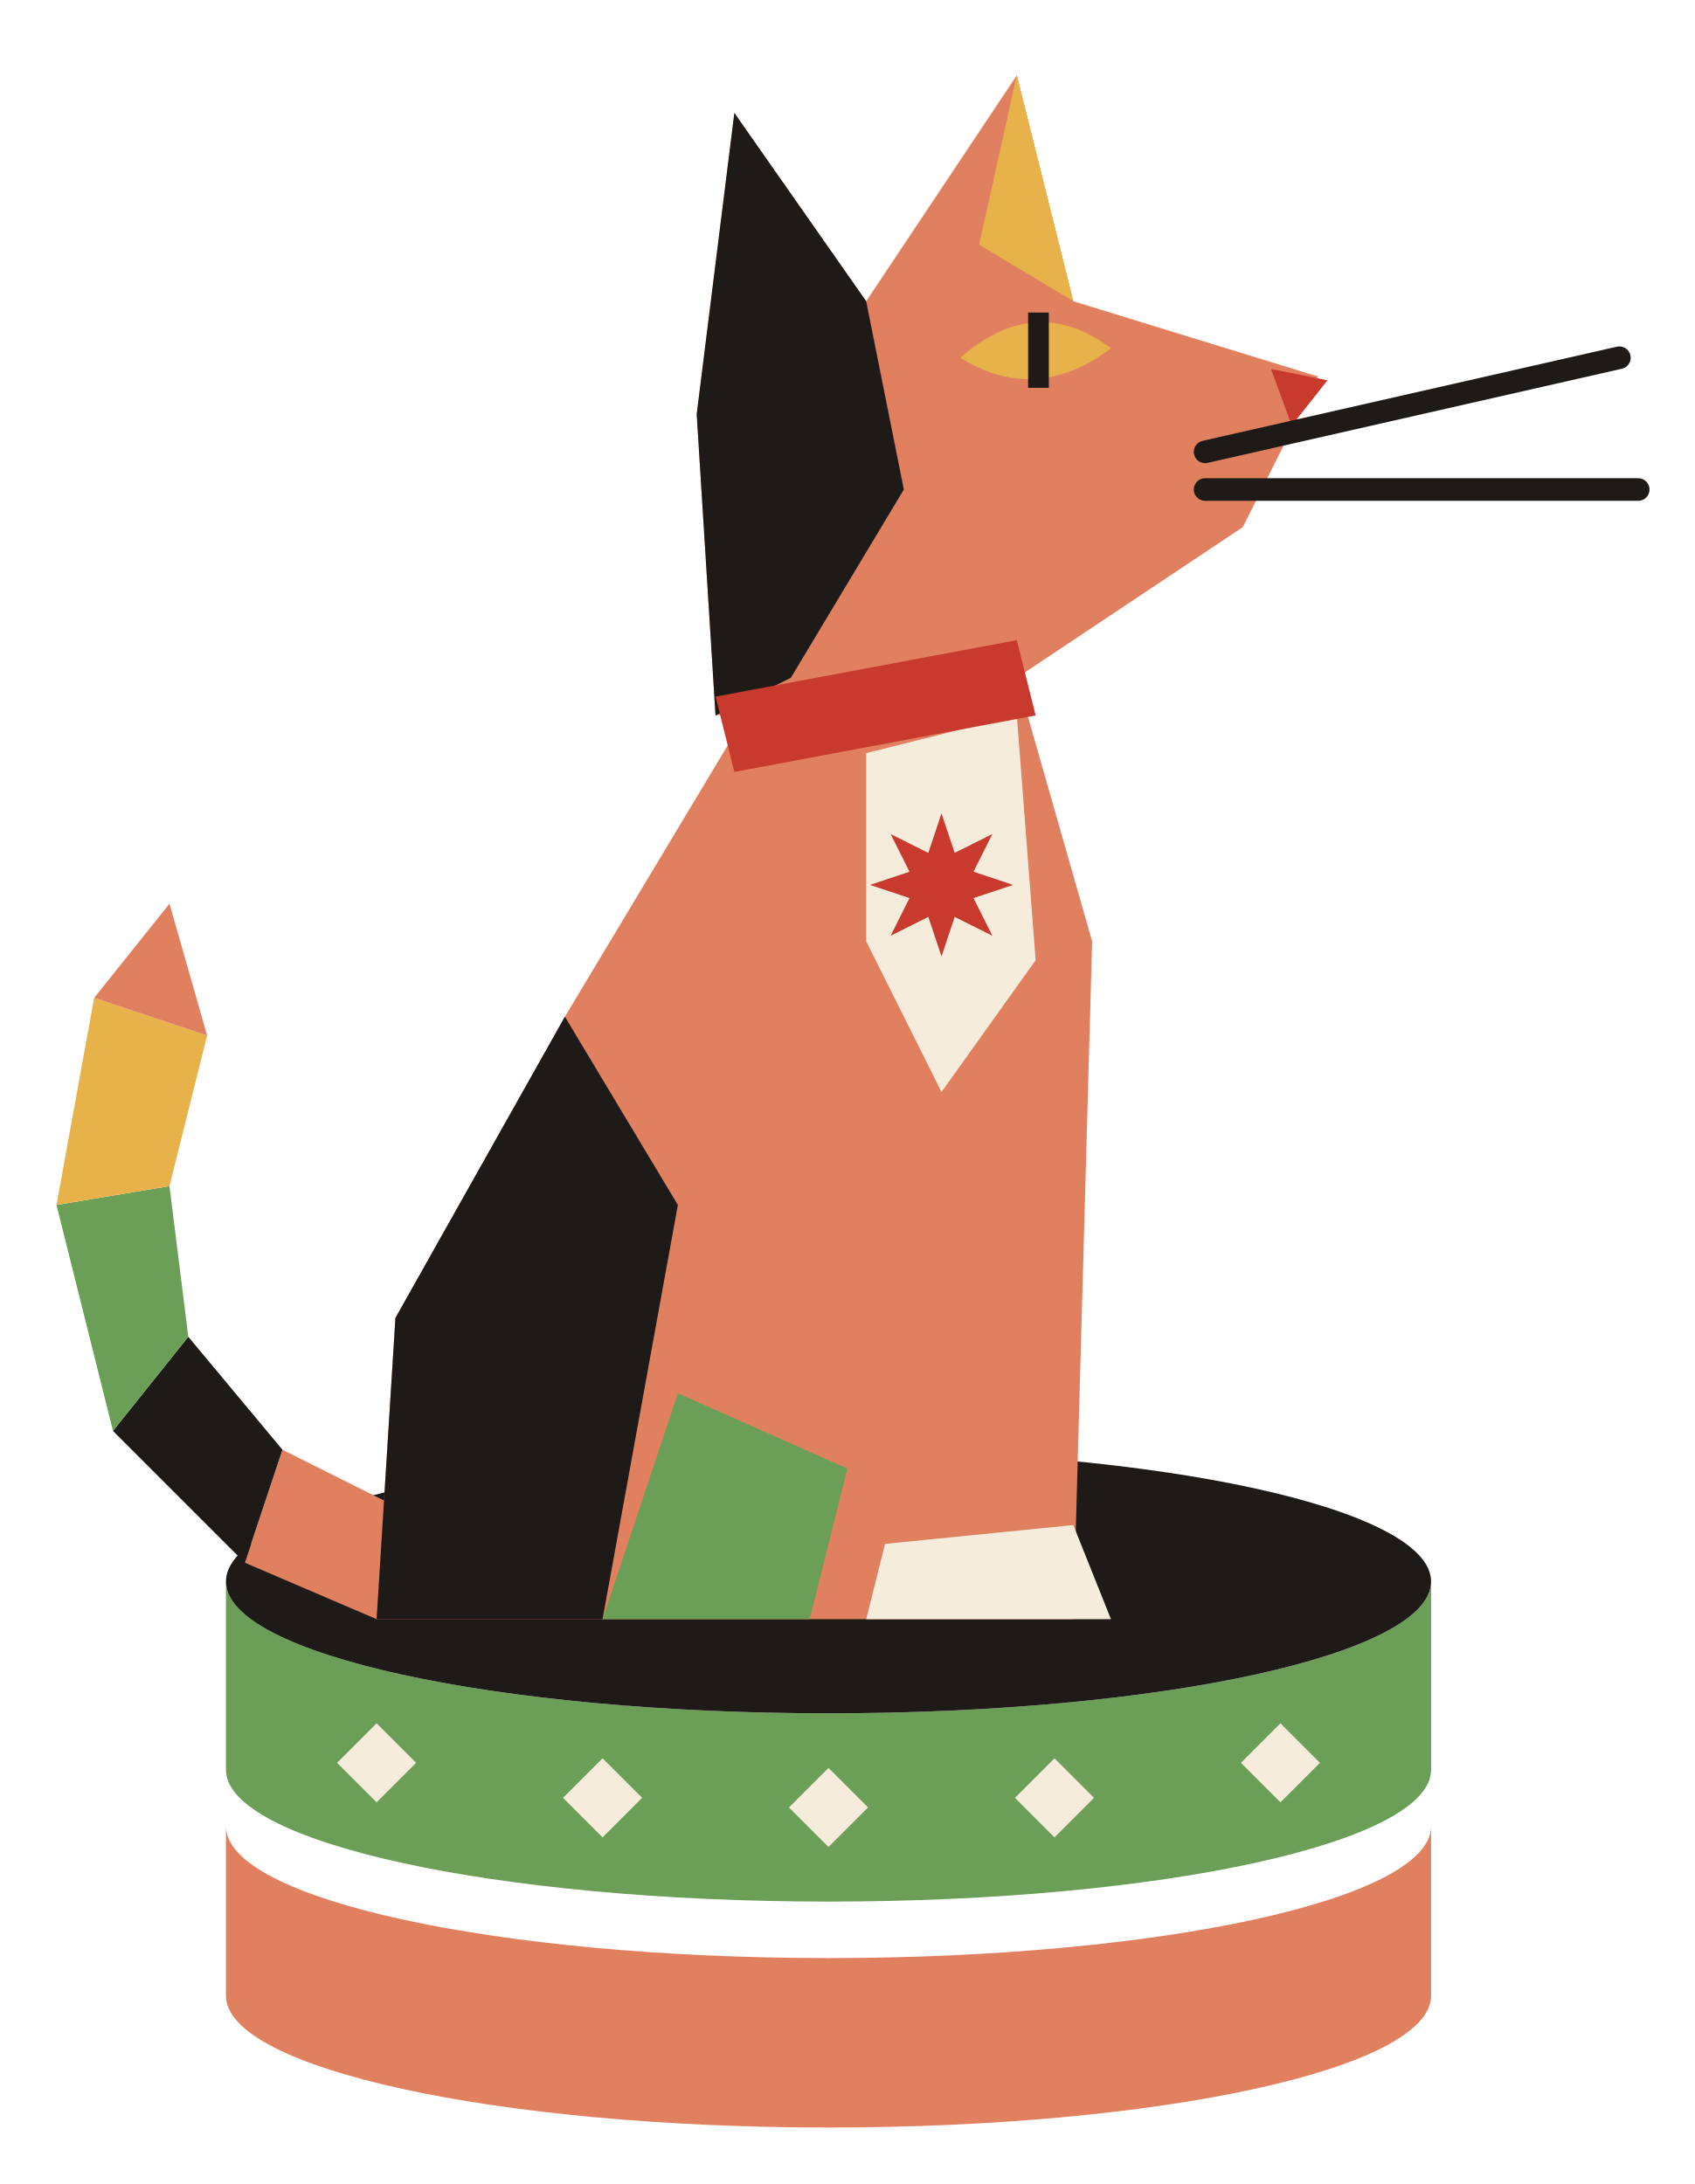
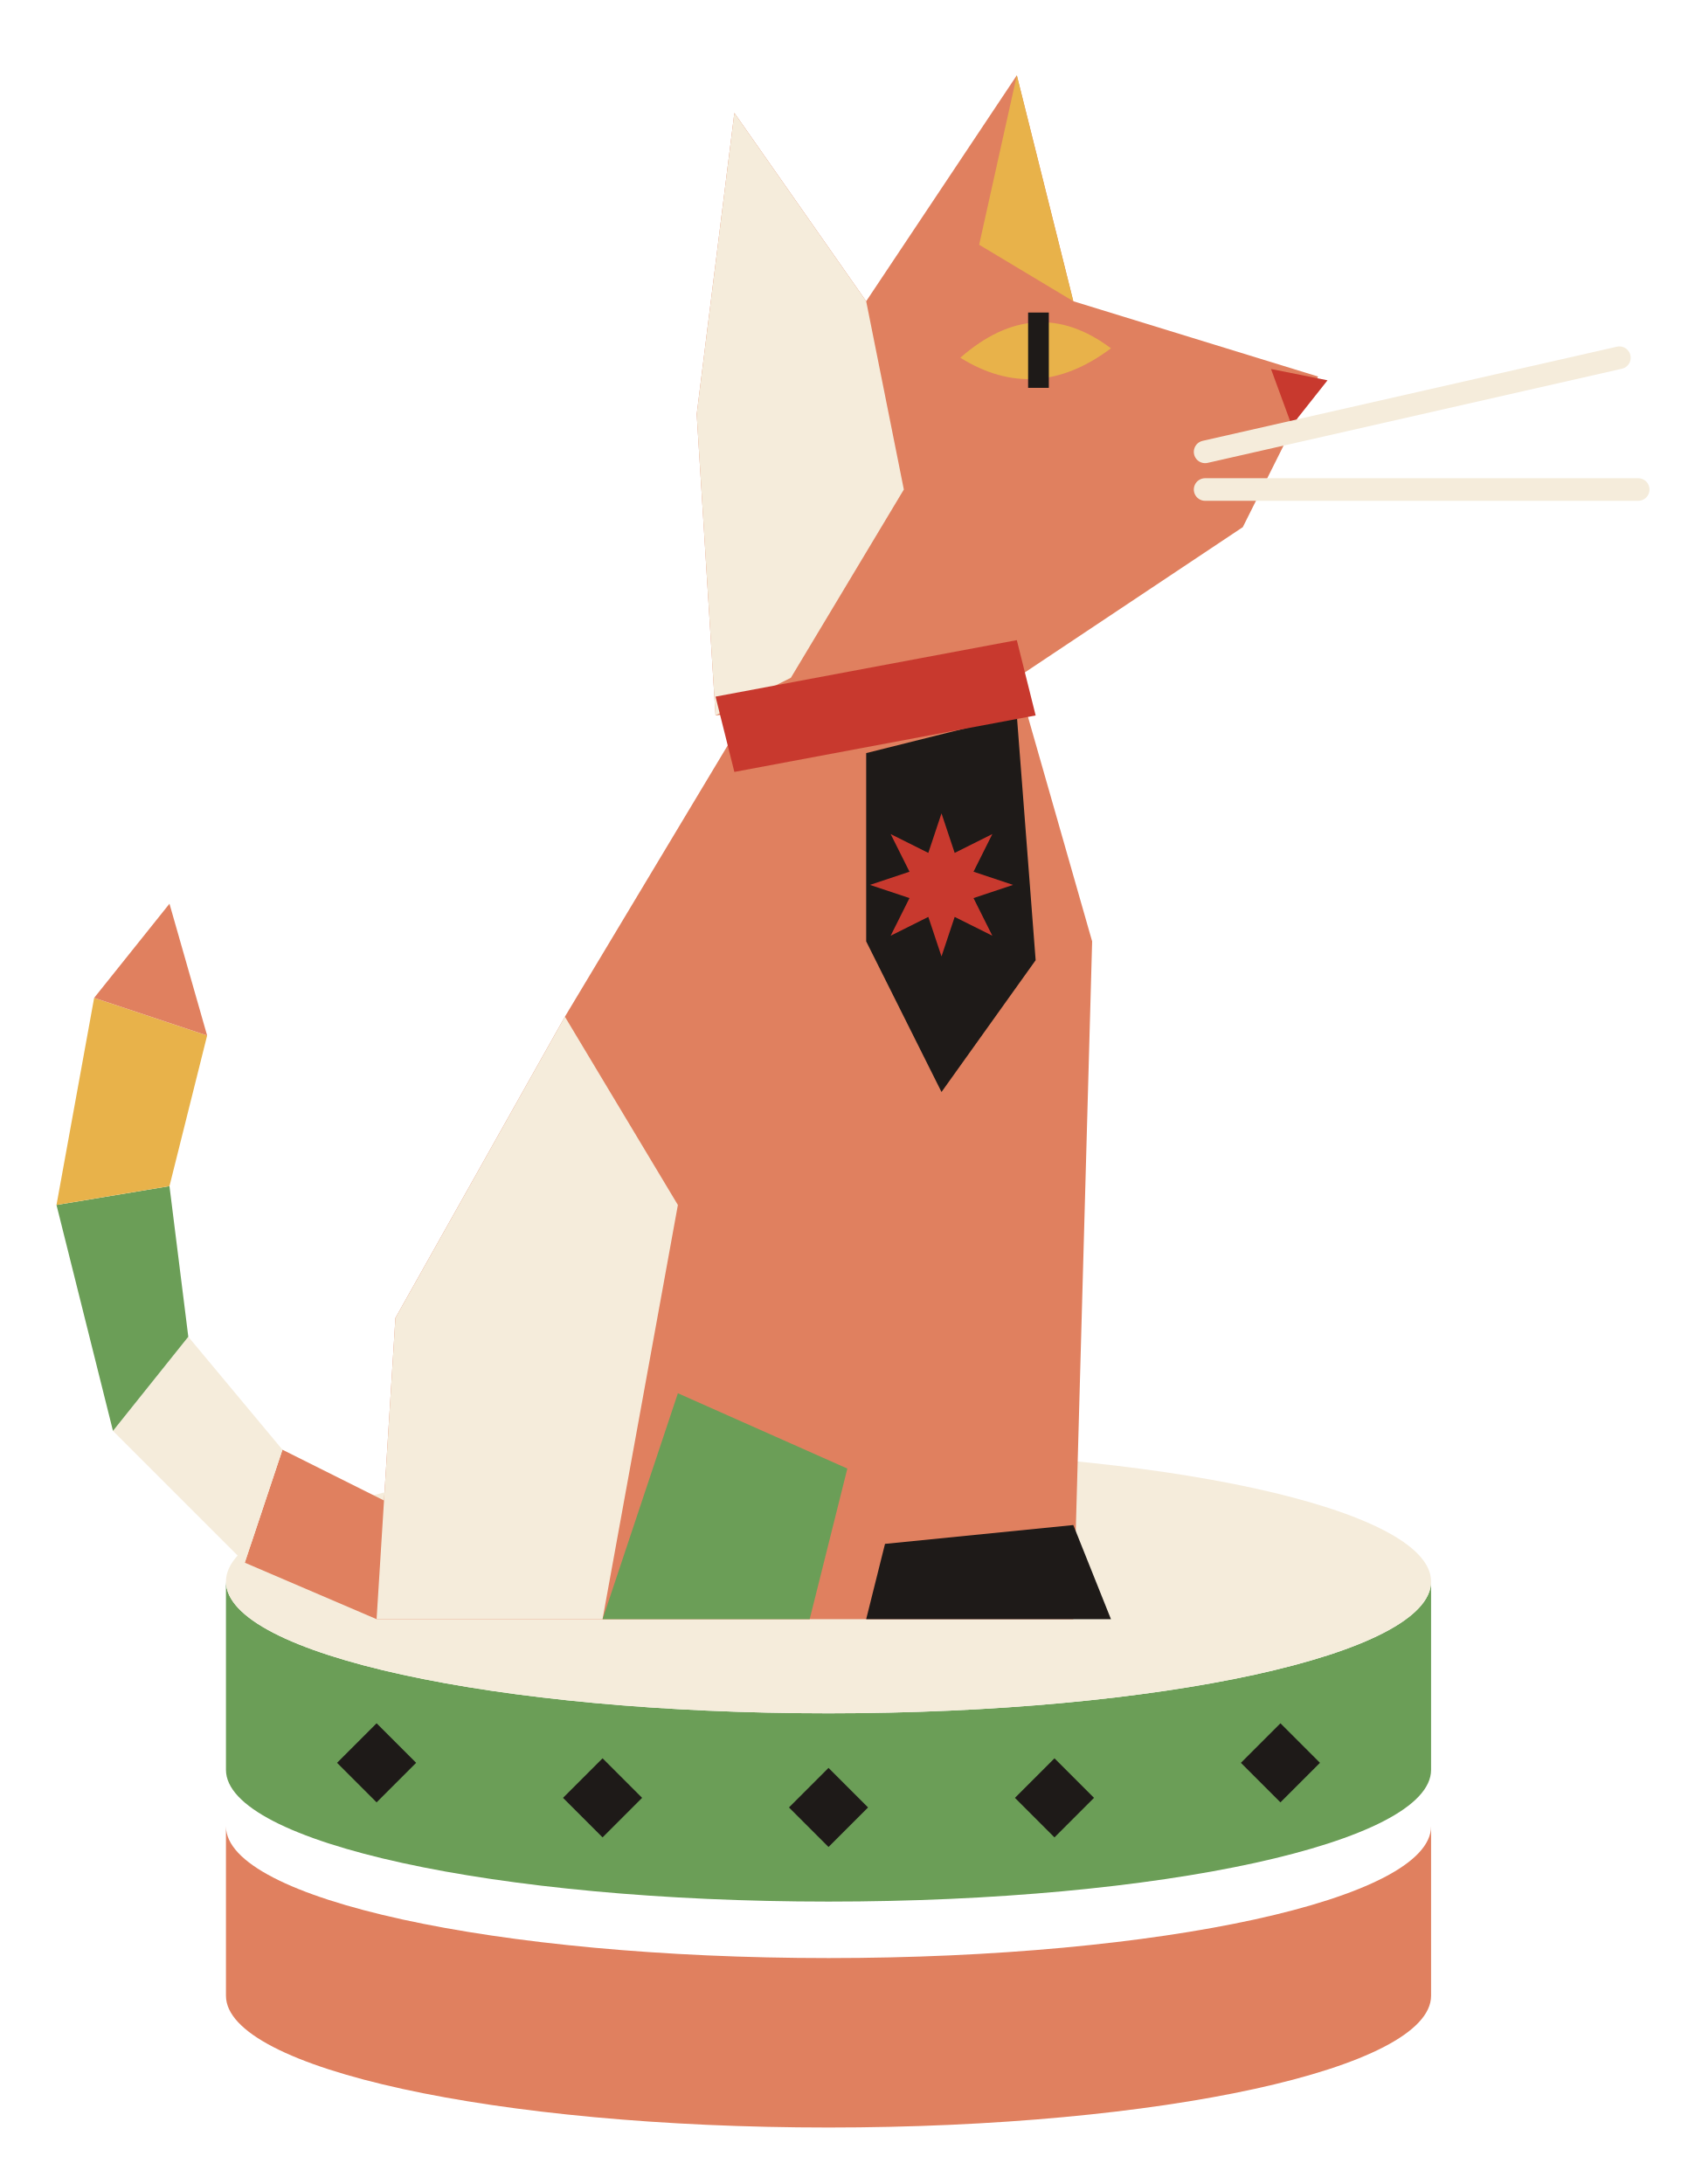
<svg xmlns="http://www.w3.org/2000/svg" viewBox="16 8 90 116" width="90" height="116" role="img" aria-label="OlympDB Platform">
  <style>
- .i{fill:#1E1A18}.c{fill:#F5ECDB}.t{fill:#E0805F}.g{fill:#6B9E57}.m{fill:#E8B24A}.r{fill:#C8392E}.p{fill:#1E1A18}
- .w{stroke:#1E1A18;stroke-width:1.2;stroke-linecap:round;fill:none}
- @media (prefers-color-scheme: dark){.i{fill:#F5ECDB}.c{fill:#1E1A18}.w{stroke:#F5ECDB}}
+ .i{fill:#F5ECDB}.c{fill:#1E1A18}.t{fill:#E0805F}.g{fill:#6B9E57}.m{fill:#E8B24A}.r{fill:#C8392E}.p{fill:#1E1A18}
+ .w{stroke:#F5ECDB;stroke-width:1.2;stroke-linecap:round;fill:none}
</style>
  <path d="M28,92 A32,7 0 0 0 92,92 L92,102 A32,7 0 0 1 28,102 Z" class="g" />
  <path d="M28,105 A32,7 0 0 0 92,105 L92,114 A32,7 0 0 1 28,114 Z" class="t" />
  <polygon points="36.00,99.53 38.10,101.63 36.00,103.73 33.90,101.63" class="c" />
  <polygon points="48.00,101.39 50.10,103.49 48.00,105.59 45.90,103.49" class="c" />
  <polygon points="60.00,101.90 62.10,104.00 60.00,106.10 57.90,104.00" class="c" />
  <polygon points="72.00,101.39 74.10,103.49 72.00,105.59 69.90,103.49" class="c" />
  <polygon points="84.00,99.53 86.10,101.63 84.00,103.73 81.90,101.63" class="c" />
  <ellipse cx="60" cy="92" rx="32" ry="7" class="i" />
  <polygon points="37,88 31,85 29,91 36,94" class="t" />
  <polygon points="31,85 26,79 22,84 29,91" class="i" />
  <polygon points="26,79 25,71 19,72 22,84" class="g" />
  <polygon points="25,71 27,63 21,61 19,72" class="m" />
  <polygon points="27,63 25,56 21,61" class="t" />
  <polygon points="36,94 37,78 46,62 55,47 70,44 74,58 73,94" class="t" />
  <polygon points="36,94 37,78 46,62 52,72 48,94" class="i" />
  <polygon points="48,94 52,82 61,86 59,94" class="g" />
  <polygon points="62,48 70,46 71,59 66,66 62,58" class="c" />
  <polygon points="63,90 73,89 75,94 62,94" class="c" />
  <polygon points="54,46 53,30 55,14 62,24 70,12 73,24 86,28 82,36 70,44" class="t" />
  <polygon points="54,46 53,30 55,14 62,24 64,34 58,44" class="i" />
  <polygon points="70,12 73,24 68,21" class="m" />
  <path d="M67,27 Q71,23.5 75,26.5 Q71,29.5 67,27Z" class="m" />
  <rect x="70.6" y="24.6" width="1.1" height="4" class="p" />
  <polygon points="83.5,27.6 86.5,28.2 84.6,30.6" class="r" />
  <polygon points="54,45 70,42 71,46 55,49" class="r" />
  <polygon points="66.0,51.2 66.7,53.3 68.7,52.3 67.7,54.3 69.8,55.0 67.7,55.7 68.7,57.7 66.7,56.7 66.0,58.8 65.3,56.7 63.3,57.7 64.3,55.7 62.2,55.0 64.3,54.3 63.3,52.3 65.3,53.3" class="r" />
  <path d="M80,32 L102,27 M80,34 L103,34" class="w" />
</svg>
